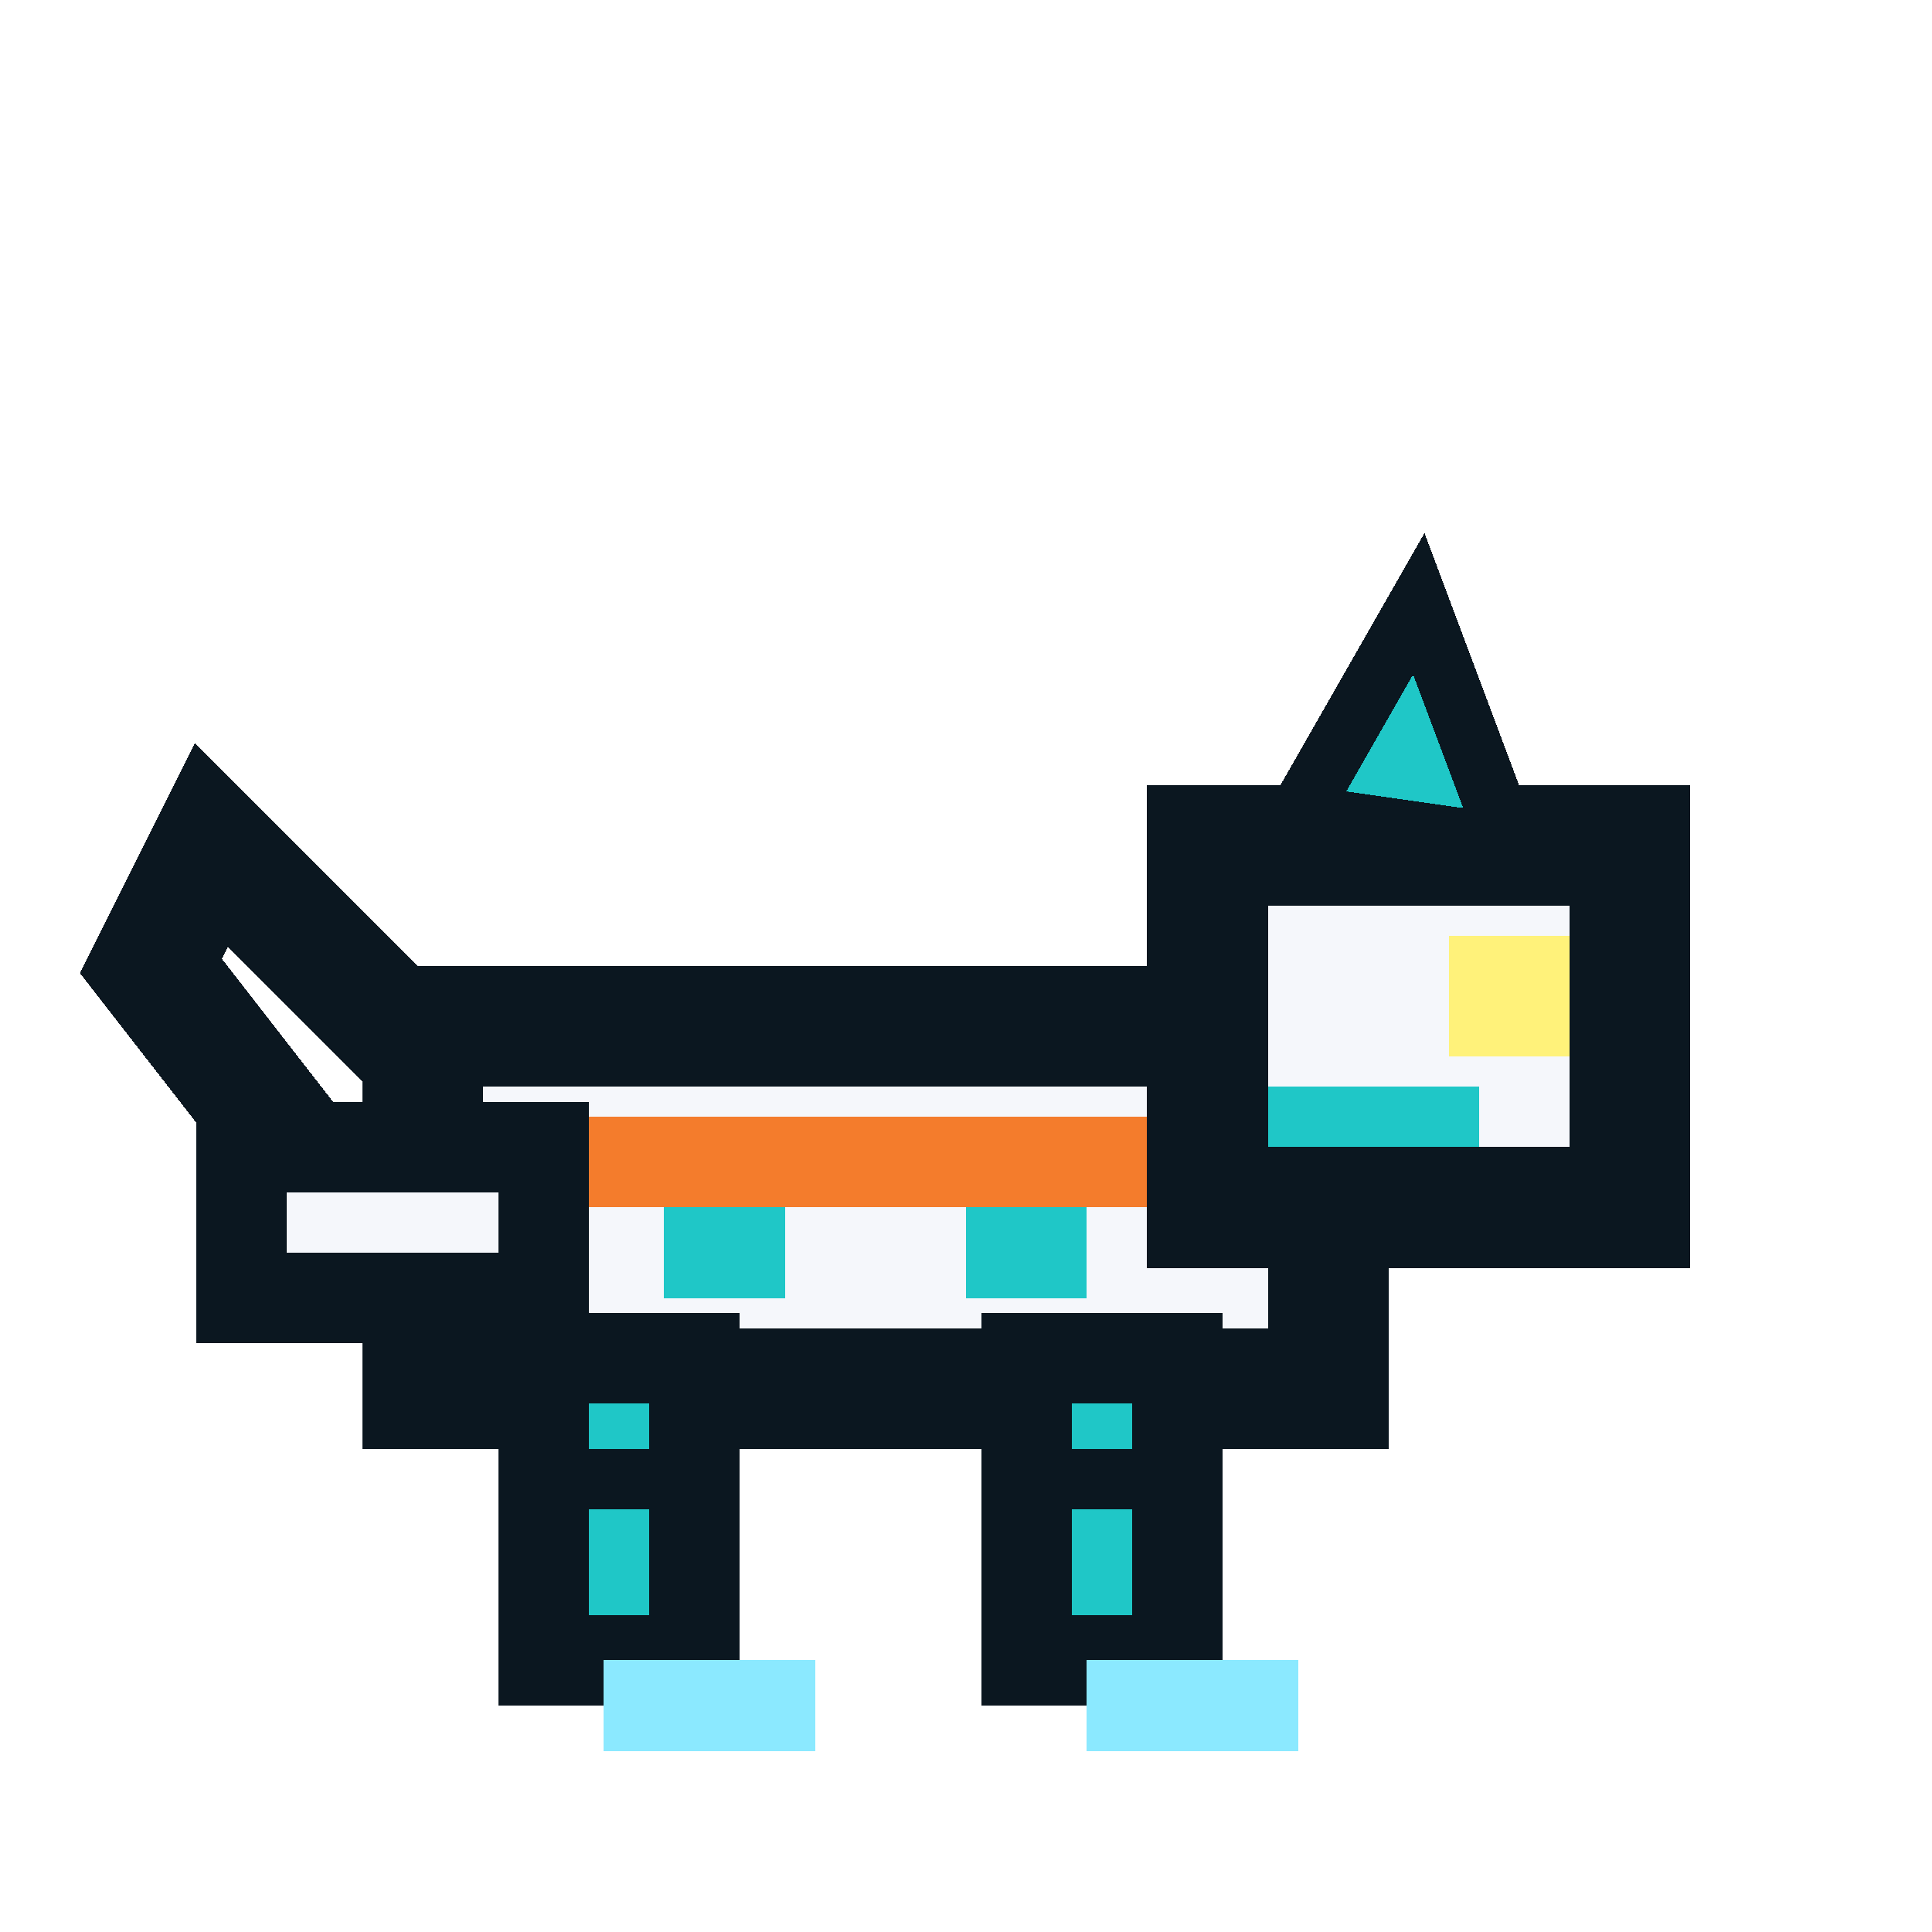
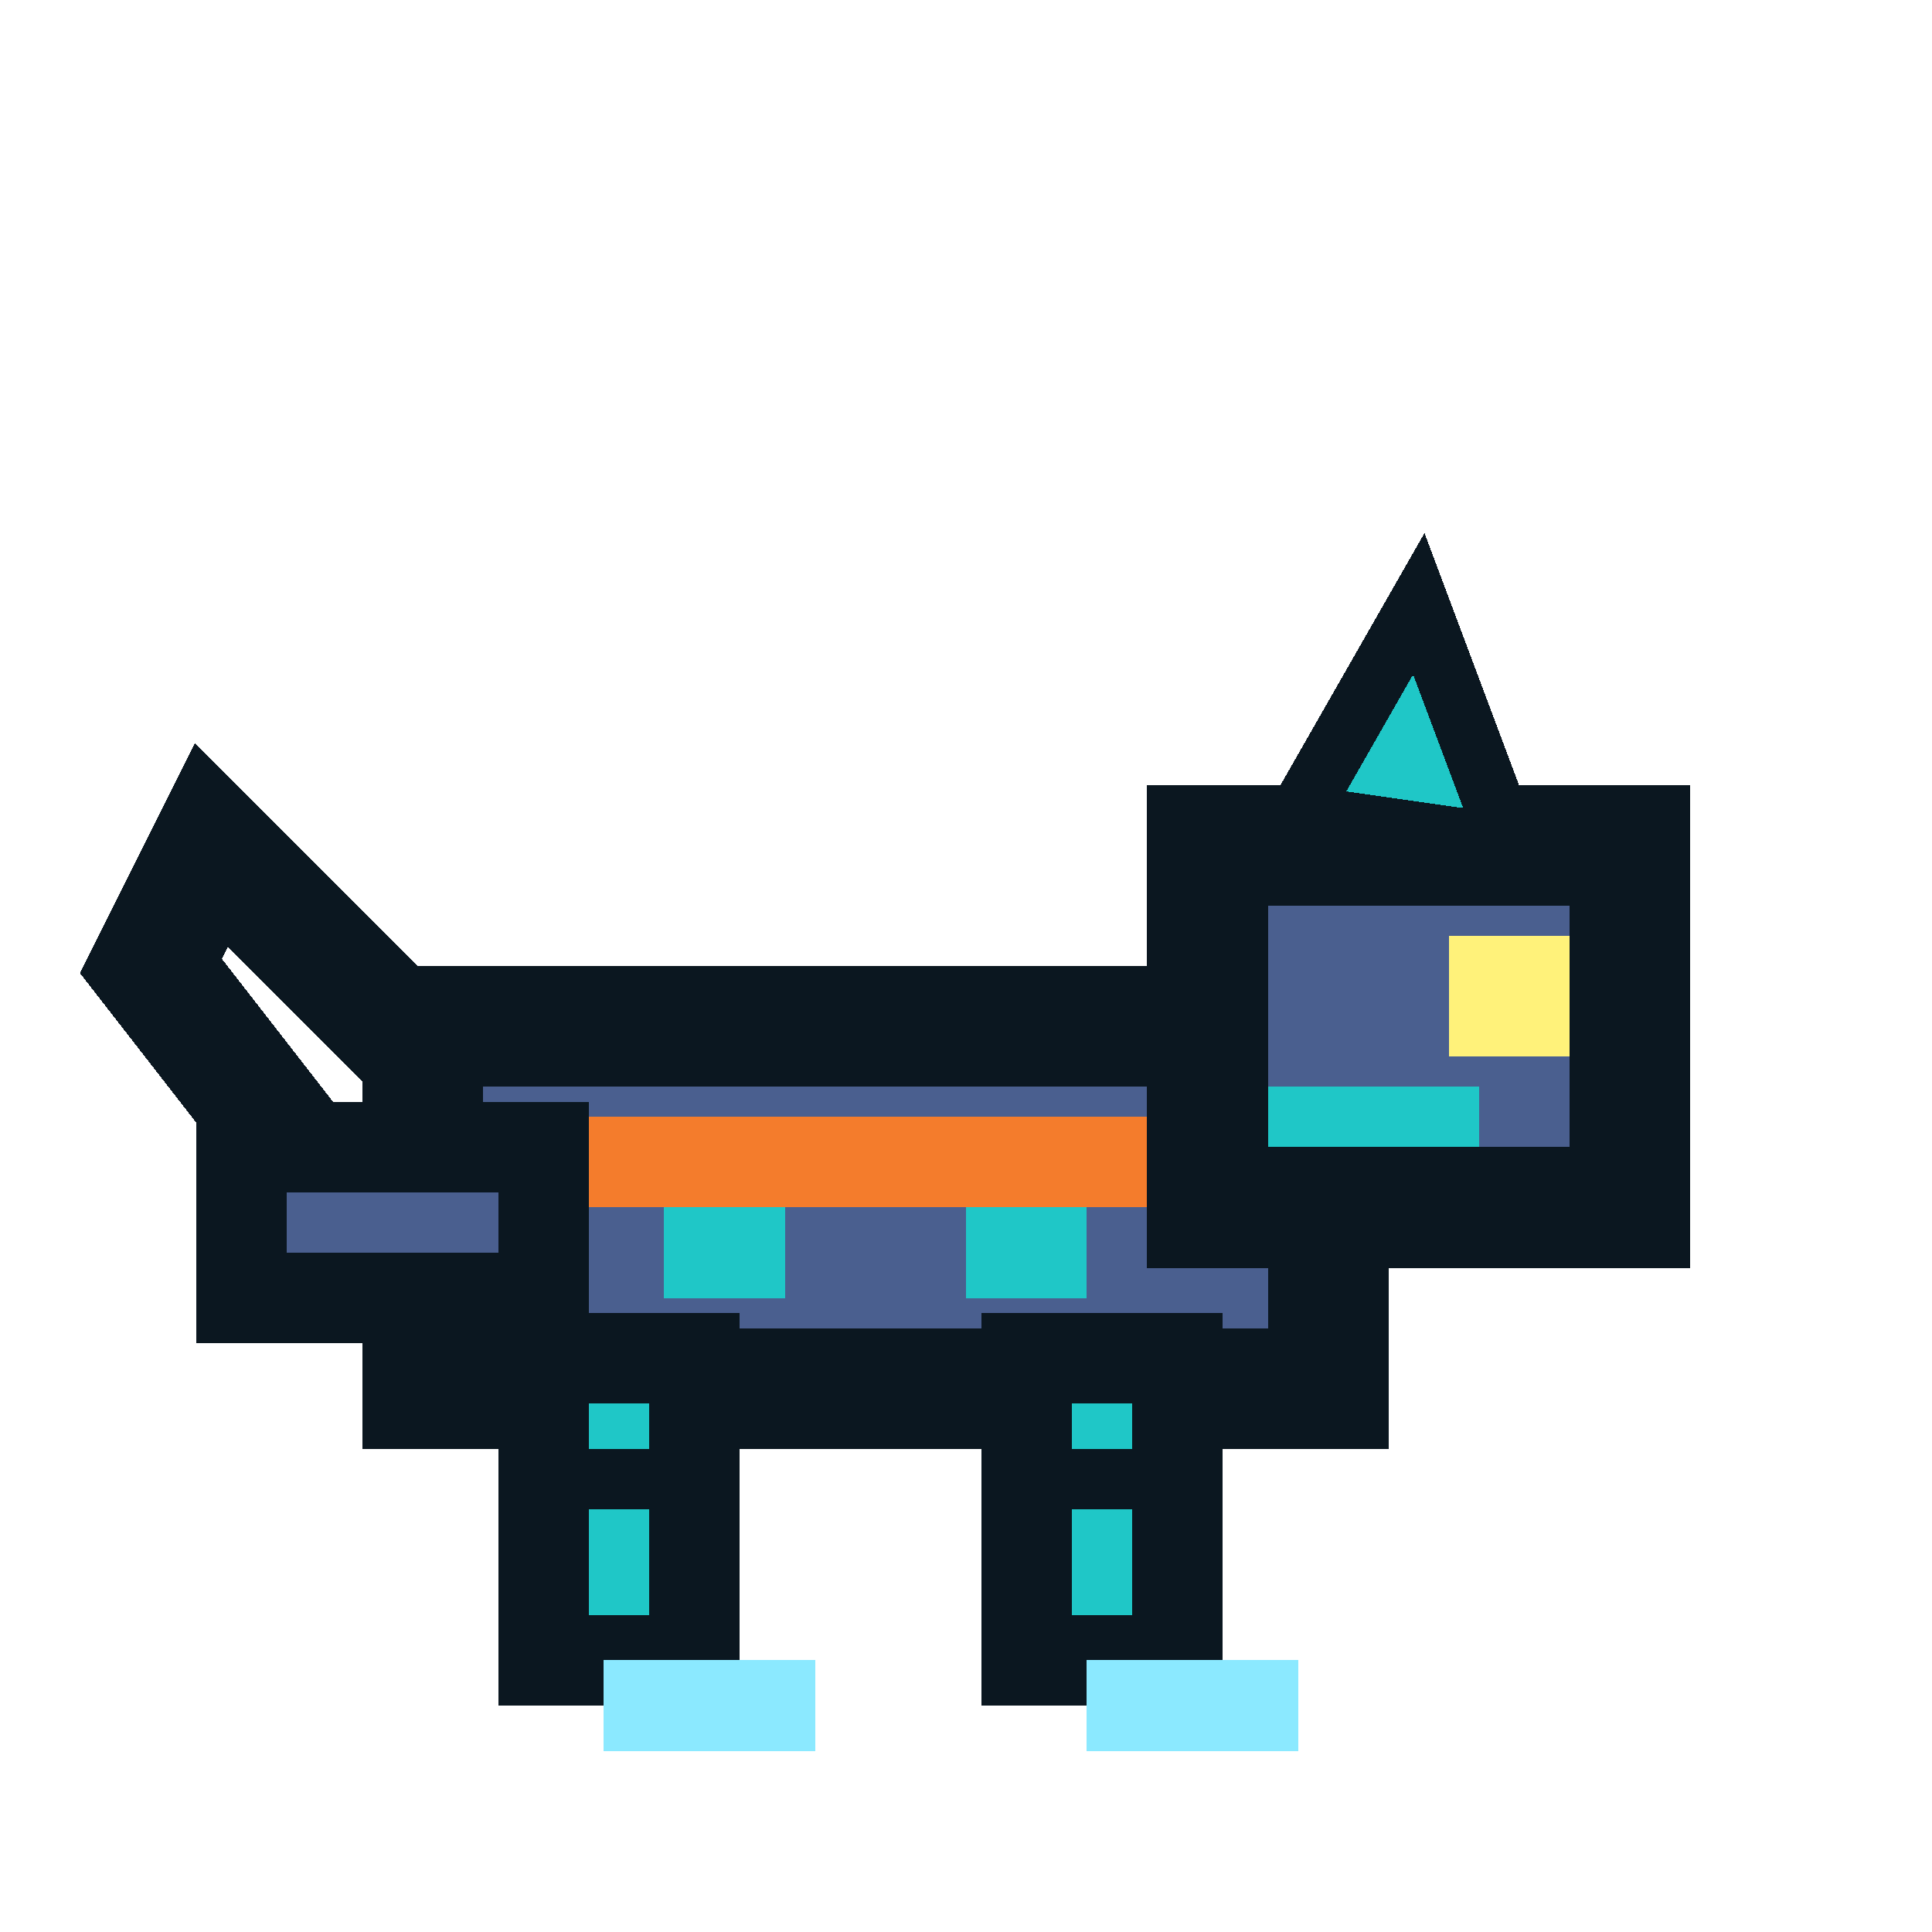
<svg xmlns="http://www.w3.org/2000/svg" width="64" height="64" viewBox="0 0 64 64" shape-rendering="crispEdges">
  <path d="M14 35 L7 28 L5 32 L12 41" fill="none" stroke="#0b1720" stroke-width="4" />
-   <rect x="14" y="34" width="30" height="12" fill="#f5f7fb" stroke="#0b1720" stroke-width="4" />
+   <rect x="14" y="34" width="30" height="12" fill="#4a5f8f" stroke="#0b1720" stroke-width="4" />
  <rect x="18" y="37" width="22" height="3" fill="#f47c2c" />
  <rect x="22" y="40" width="4" height="3" fill="#1fc7c7" />
  <rect x="32" y="40" width="4" height="3" fill="#1fc7c7" />
-   <rect x="40" y="28" width="14" height="12" fill="#f5f7fb" stroke="#0b1720" stroke-width="4" />
+   <rect x="40" y="28" width="14" height="12" fill="#4a5f8f" stroke="#0b1720" stroke-width="4" />
  <polygon points="43,27 47,20 50,28" fill="#1fc7c7" stroke="#0b1720" stroke-width="2" />
  <rect x="48" y="31" width="4" height="4" fill="#fff27a" />
  <rect x="42" y="36" width="7" height="2" fill="#1fc7c7" />
-   <rect x="8" y="38" width="10" height="5" fill="#f5f7fb" stroke="#0b1720" stroke-width="3" />
+   <rect x="8" y="38" width="10" height="5" fill="#4a5f8f" stroke="#0b1720" stroke-width="3" />
  <rect x="18" y="45" width="5" height="10" fill="#1fc7c7" stroke="#0b1720" stroke-width="3" />
  <rect x="34" y="45" width="5" height="10" fill="#1fc7c7" stroke="#0b1720" stroke-width="3" />
  <rect x="19" y="48" width="3" height="2" fill="#0b1720" />
  <rect x="35" y="48" width="3" height="2" fill="#0b1720" />
  <rect x="20" y="55" width="7" height="3" fill="#8be9ff" />
  <rect x="36" y="55" width="7" height="3" fill="#8be9ff" />
</svg>
